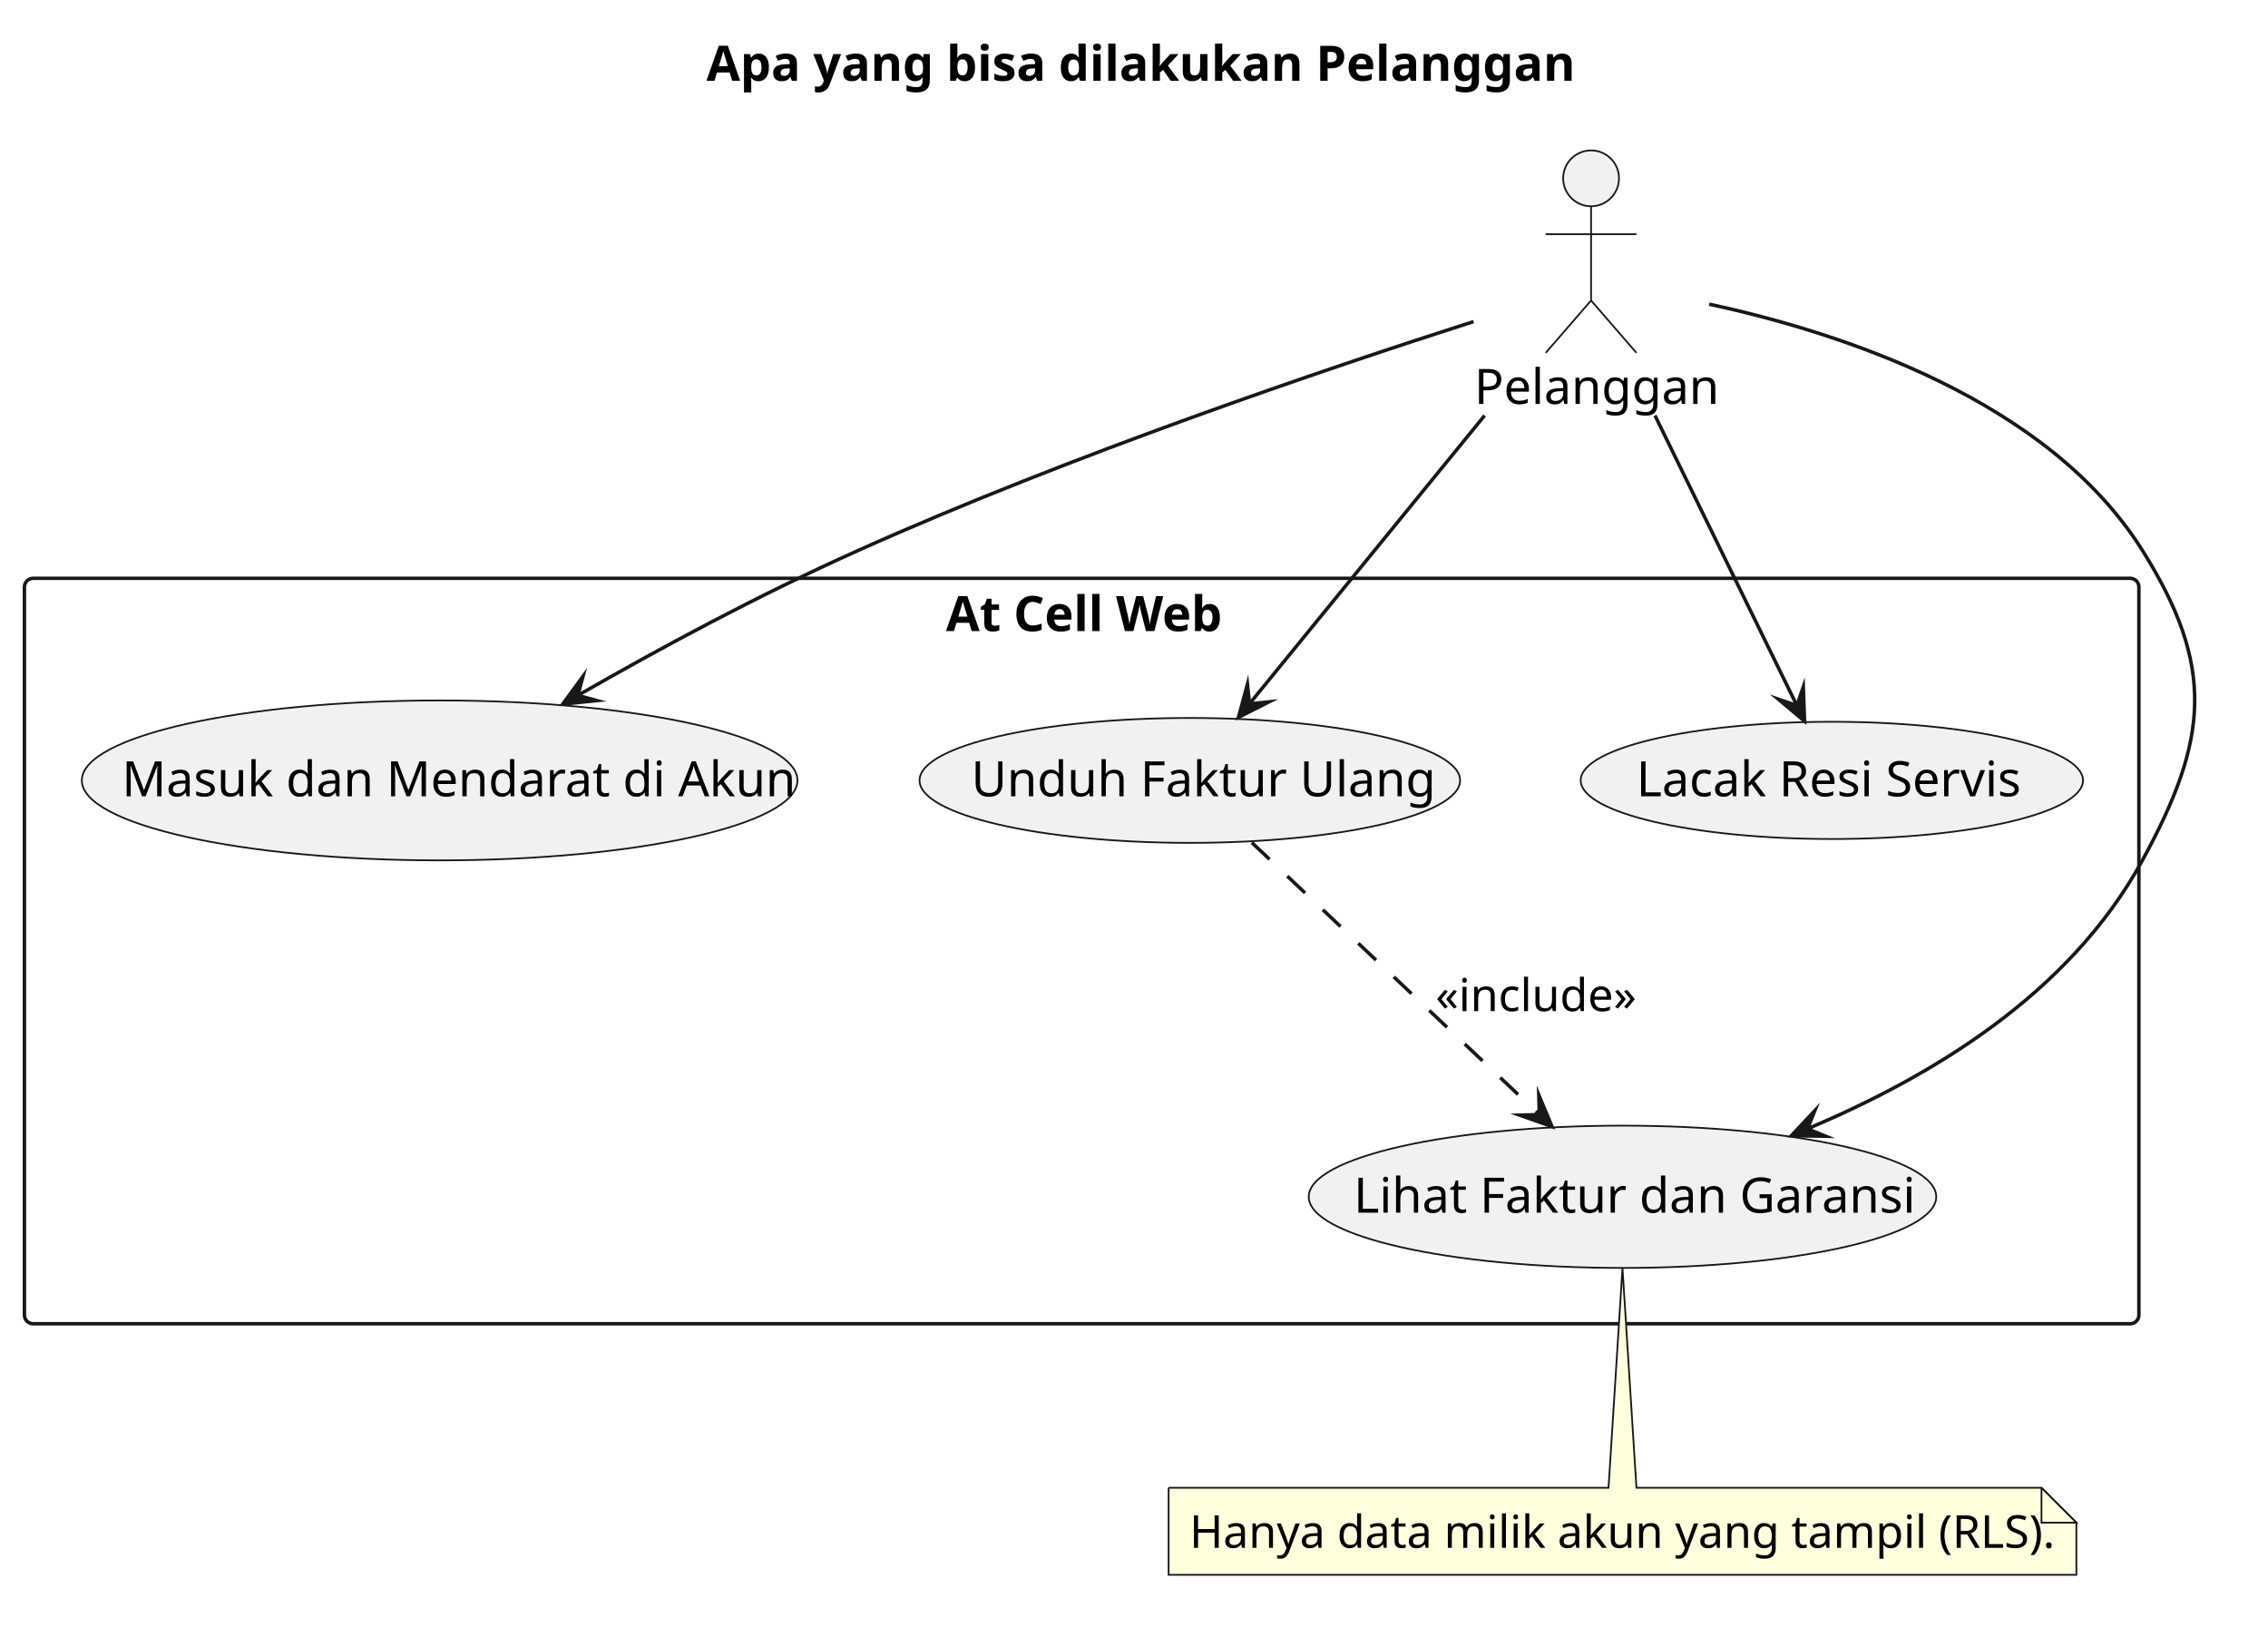
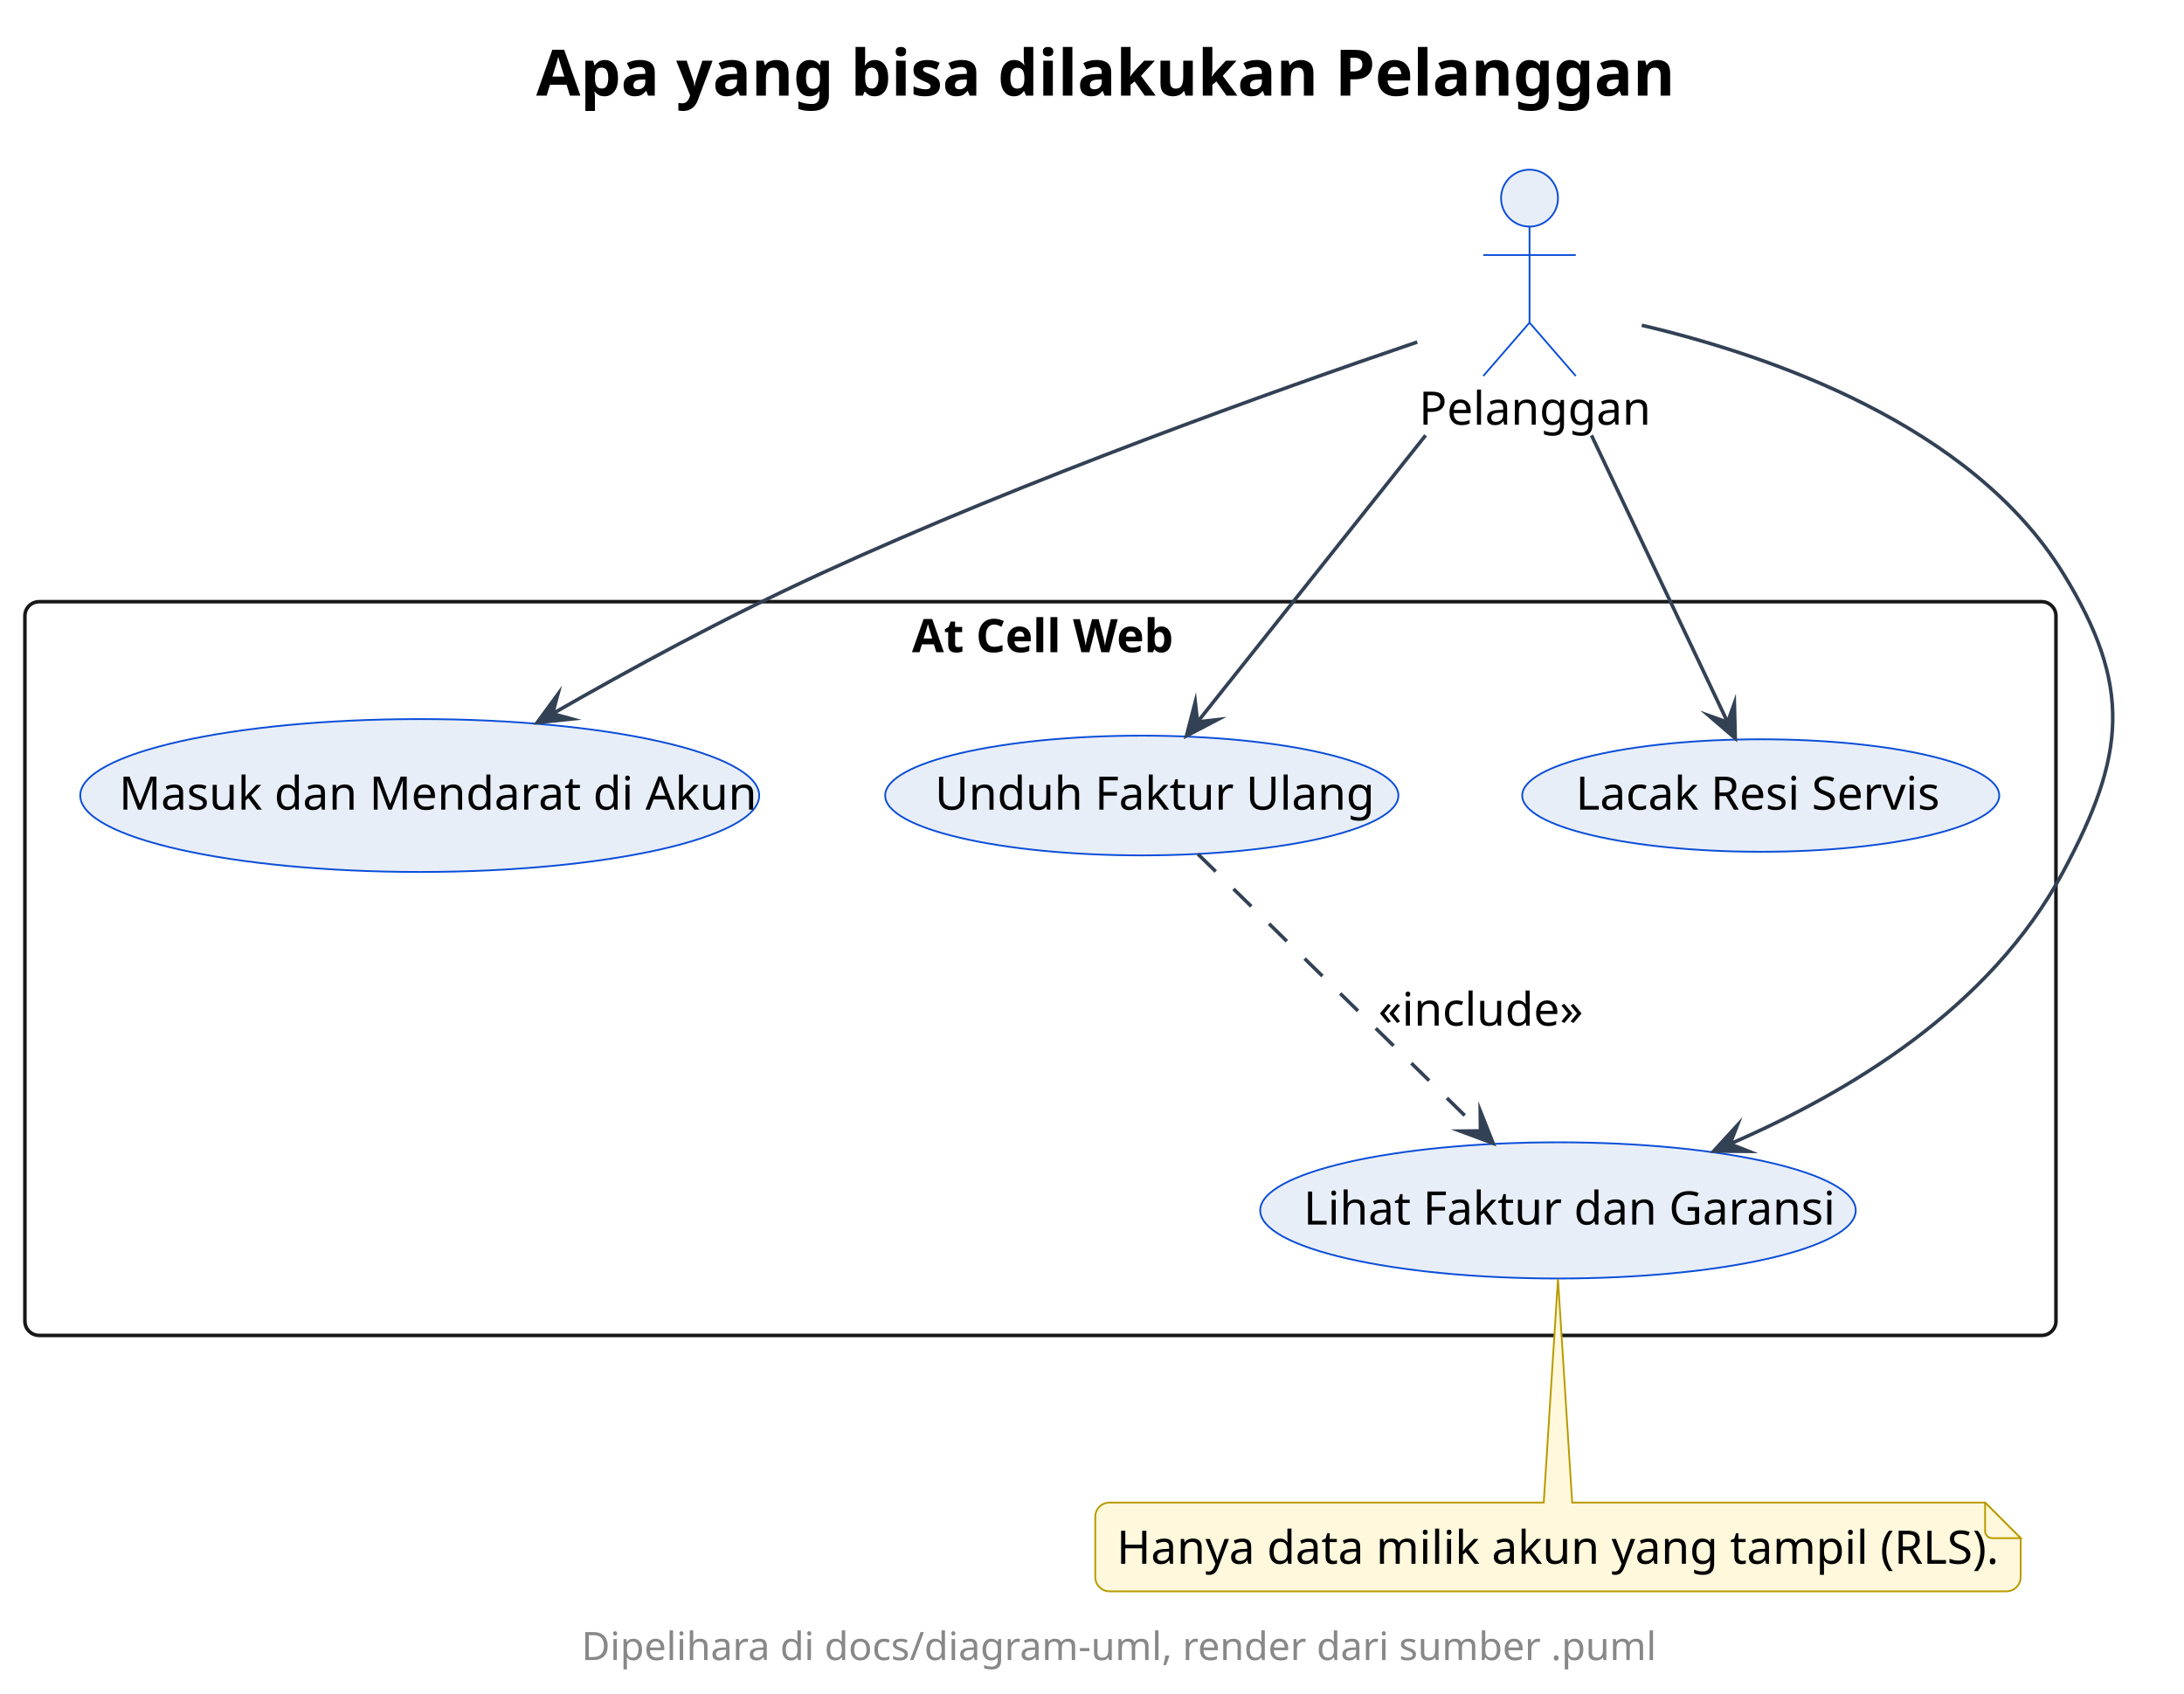
- <svg xmlns="http://www.w3.org/2000/svg" contentStyleType="text/css" data-diagram-type="DESCRIPTION" height="466px" preserveAspectRatio="none" style="width:650px;height:466px;background:#FFFFFF;" version="1.1" viewBox="0 0 650 466" width="650px" zoomAndPan="magnify">
+ <svg xmlns="http://www.w3.org/2000/svg" contentStyleType="text/css" data-diagram-type="DESCRIPTION" height="476px" preserveAspectRatio="none" style="width:614px;height:476px;background:#FFFFFF;" version="1.1" viewBox="0 0 614 476" width="614px" zoomAndPan="magnify">
  <defs />
  <g>
-     <g class="title" data-source-line="1">
-       <text fill="#000000" font-family="sans-serif" font-size="14" font-weight="700" lengthAdjust="spacing" textLength="238.068" x="202.471" y="23.132">Apa yang bisa dilakukan Pelanggan</text>
+     <g class="title" data-source-line="2">
+       <text fill="#000000" font-family="sans-serif" font-size="18" font-weight="700" lengthAdjust="spacing" textLength="306.088" x="150.746" y="26.884">Apa yang bisa dilakukan Pelanggan</text>
    </g>
-     <g class="cluster" data-qualified-name="At Cell Web" data-source-line="3" id="ent0002">
-       <rect fill="none" height="213.59" rx="2.5" ry="2.5" style="stroke:#181818;stroke-width:1;" width="606" x="7" y="165.699" />
-       <text fill="#000000" font-family="sans-serif" font-size="14" font-weight="700" lengthAdjust="spacing" textLength="77.779" x="271.11" y="180.831">At Cell Web</text>
+     <g class="cluster" data-qualified-name="At Cell Web" data-source-line="4" id="ent0002">
+       <rect fill="none" height="206.26" rx="4" ry="4" style="stroke:#181818;stroke-width:1;" width="571" x="7" y="169.148" />
+       <text fill="#000000" font-family="sans-serif" font-size="13" font-weight="700" lengthAdjust="spacing" textLength="72.224" x="256.388" y="183.342">At Cell Web</text>
    </g>
-     <g class="entity" data-qualified-name="At Cell Web.MasukAkun" data-source-line="4" id="ent0003">
-       <ellipse cx="126" cy="223.609" fill="#F1F1F1" rx="102.55" ry="22.91" style="stroke:#181818;stroke-width:0.5;" />
-       <text fill="#000000" font-family="sans-serif" font-size="14" lengthAdjust="spacing" textLength="182.102" x="34.948" y="228.158">Masuk dan Mendarat di Akun</text>
+     <g class="entity" data-qualified-name="At Cell Web.MasukAkun" data-source-line="5" id="ent0003">
+       <ellipse cx="117.999" cy="223.636" fill="#E8EEF7" rx="95.439" ry="21.488" style="stroke:#0B4ED8;stroke-width:0.5;" />
+       <text fill="#000000" font-family="sans-serif" font-size="13" lengthAdjust="spacing" textLength="169.095" x="33.451" y="227.61">Masuk dan Mendarat di Akun</text>
    </g>
-     <g class="entity" data-qualified-name="At Cell Web.LihatFaktur" data-source-line="5" id="ent0004">
-       <ellipse cx="465" cy="342.913" fill="#F1F1F1" rx="89.92" ry="20.384" style="stroke:#181818;stroke-width:0.5;" />
-       <text fill="#000000" font-family="sans-serif" font-size="14" lengthAdjust="spacing" textLength="154.082" x="387.959" y="347.462">Lihat Faktur dan Garansi</text>
+     <g class="entity" data-qualified-name="At Cell Web.LihatFaktur" data-source-line="6" id="ent0004">
+       <ellipse cx="438.002" cy="340.271" fill="#E8EEF7" rx="83.712" ry="19.142" style="stroke:#0B4ED8;stroke-width:0.5;" />
+       <text fill="#000000" font-family="sans-serif" font-size="13" lengthAdjust="spacing" textLength="143.076" x="366.463" y="344.245">Lihat Faktur dan Garansi</text>
    </g>
-     <g class="entity" data-qualified-name="At Cell Web.UnduhFaktur" data-source-line="6" id="ent0005">
-       <ellipse cx="340.999" cy="223.61" fill="#F1F1F1" rx="77.459" ry="17.892" style="stroke:#181818;stroke-width:0.5;" />
-       <text fill="#000000" font-family="sans-serif" font-size="14" lengthAdjust="spacing" textLength="125.289" x="278.354" y="228.16">Unduh Faktur Ulang</text>
+     <g class="entity" data-qualified-name="At Cell Web.UnduhFaktur" data-source-line="7" id="ent0005">
+       <ellipse cx="321" cy="223.636" fill="#E8EEF7" rx="72.14" ry="16.828" style="stroke:#0B4ED8;stroke-width:0.5;" />
+       <text fill="#000000" font-family="sans-serif" font-size="13" lengthAdjust="spacing" textLength="116.34" x="262.83" y="227.611">Unduh Faktur Ulang</text>
    </g>
-     <g class="entity" data-qualified-name="At Cell Web.LacakResi" data-source-line="7" id="ent0006">
-       <ellipse cx="524.999" cy="223.604" fill="#F1F1F1" rx="71.979" ry="16.796" style="stroke:#181818;stroke-width:0.5;" />
-       <text fill="#000000" font-family="sans-serif" font-size="14" lengthAdjust="spacing" textLength="112.041" x="468.978" y="228.154">Lacak Resi Servis</text>
+     <g class="entity" data-qualified-name="At Cell Web.LacakResi" data-source-line="8" id="ent0006">
+       <ellipse cx="495.002" cy="223.639" fill="#E8EEF7" rx="67.052" ry="15.81" style="stroke:#0B4ED8;stroke-width:0.5;" />
+       <text fill="#000000" font-family="sans-serif" font-size="13" lengthAdjust="spacing" textLength="104.038" x="442.983" y="227.613">Lacak Resi Servis</text>
    </g>
-     <g class="entity" data-qualified-name="C" data-source-line="2" id="ent0001">
-       <ellipse cx="455.996" cy="51.099" fill="#F1F1F1" rx="8" ry="8" style="stroke:#181818;stroke-width:0.5;" />
-       <path d="M455.996,59.099 L455.996,86.099 M442.996,67.099 L468.996,67.099 M455.996,86.099 L442.996,101.099 M455.996,86.099 L468.996,101.099" fill="none" style="stroke:#181818;stroke-width:0.5;" />
-       <text fill="#000000" font-family="sans-serif" font-size="14" lengthAdjust="spacing" textLength="66.951" x="422.52" y="115.731">Pelanggan</text>
+     <g class="entity" data-qualified-name="C" data-source-line="3" id="ent0001">
+       <ellipse cx="430.005" cy="55.698" fill="#E8EEF7" rx="8" ry="8" style="stroke:#0B4ED8;stroke-width:0.5;" />
+       <path d="M430.005,63.698 L430.005,90.698 M417.005,71.698 L443.005,71.698 M430.005,90.698 L417.005,105.698 M430.005,90.698 L443.005,105.698" fill="none" style="stroke:#0B4ED8;stroke-width:0.5;" />
+       <text fill="#000000" font-family="sans-serif" font-size="13" lengthAdjust="spacing" textLength="62.169" x="398.92" y="119.392">Pelanggan</text>
    </g>
-     <g class="entity" data-qualified-name="GMN12" data-source-line="15" id="ent0013">
-       <path d="M334.92,426.289 L334.92,451.237 A0,0 0 0 0 334.92,451.237 L595.081,451.237 A0,0 0 0 0 595.081,451.237 L595.081,436.289 L585.081,426.289 L469,426.289 L465,363.349 L461,426.289 L334.92,426.289 A0,0 0 0 0 334.92,426.289" fill="#FEFFDD" style="stroke:#181818;stroke-width:0.5;" />
-       <path d="M585.081,426.289 L585.081,436.289 L595.081,436.289 L585.081,426.289" fill="#FEFFDD" style="stroke:#181818;stroke-width:0.5;" />
-       <text fill="#000000" font-family="sans-serif" font-size="13" lengthAdjust="spacing" textLength="239.161" x="340.92" y="443.483">Hanya data milik akun yang tampil (RLS).</text>
+     <g class="entity" data-qualified-name="GMN12" data-source-line="16" id="ent0013">
+       <path d="M307.92,426.408 L307.92,443.357 A4,4 0 0 0 311.92,447.357 L564.081,447.357 A4,4 0 0 0 568.081,443.357 L568.081,432.408 L558.081,422.408 L442,422.408 L438,359.568 L434,422.408 L311.92,422.408 A4,4 0 0 0 307.92,426.408" fill="#FFF8DC" style="stroke:#B89B00;stroke-width:0.5;" />
+       <path d="M558.081,422.408 L558.081,430.408 A2,2 0 0 0 560.081,432.408 L568.081,432.408 L558.081,422.408" fill="#FFF8DC" style="stroke:#B89B00;stroke-width:0.5;" />
+       <text fill="#000000" font-family="sans-serif" font-size="13" lengthAdjust="spacing" textLength="239.161" x="313.92" y="439.602">Hanya data milik akun yang tampil (RLS).</text>
    </g>
-     <g class="link" data-entity-1="ent0001" data-entity-2="ent0003" data-link-type="dependency" data-source-line="9" id="lnk7">
-       <path d="M422.3,92.149 C380.3,105.609 306.68,130.489 246,157.699 C216.72,170.839 189.148,185.763 165.608,199.253" fill="none" id="C-to-MasukAkun" style="stroke:#181818;stroke-width:1;" />
-       <polygon fill="#181818" points="161.27,201.739,171.067,200.734,165.608,199.253,167.09,193.793,161.27,201.739" style="stroke:#181818;stroke-width:1;stroke-linejoin:miter;stroke-miterlimit:10;" />
+     <g class="link" data-entity-1="ent0001" data-entity-2="ent0003" data-link-type="dependency" data-source-line="10" id="lnk7">
+       <path d="M398.44,96.158 C358.73,109.678 288.76,134.628 231,161.148 C203.4,173.818 177.568,187.901 155.348,200.641" fill="none" id="C-to-MasukAkun" style="stroke:#334155;stroke-width:1;" />
+       <polygon fill="#334155" points="151.01,203.128,160.807,202.122,155.348,200.641,156.828,195.182,151.01,203.128" style="stroke:#334155;stroke-width:1;stroke-linejoin:miter;stroke-miterlimit:10;" />
    </g>
-     <g class="link" data-entity-1="ent0001" data-entity-2="ent0004" data-link-type="dependency" data-source-line="10" id="lnk8">
-       <path d="M489.86,87.159 C527.6,95.299 586.87,114.529 614,157.699 C635.01,191.129 632.95,211.889 614,246.519 C592.77,285.319 552.885,308.702 518.015,323.442" fill="none" id="C-to-LihatFaktur" style="stroke:#181818;stroke-width:1;" />
-       <polygon fill="#181818" points="513.41,325.389,523.257,325.569,518.015,323.442,520.142,318.2,513.41,325.389" style="stroke:#181818;stroke-width:1;stroke-linejoin:miter;stroke-miterlimit:10;" />
+     <g class="link" data-entity-1="ent0001" data-entity-2="ent0004" data-link-type="dependency" data-source-line="11" id="lnk8">
+       <path d="M461.56,91.438 C497.4,99.868 554.23,119.328 580,161.148 C599.58,192.918 597.65,212.238 580,245.128 C559.36,283.568 519.954,306.962 486.364,321.592" fill="none" id="C-to-LihatFaktur" style="stroke:#334155;stroke-width:1;" />
+       <polygon fill="#334155" points="481.78,323.588,491.629,323.662,486.364,321.592,488.434,316.327,481.78,323.588" style="stroke:#334155;stroke-width:1;stroke-linejoin:miter;stroke-miterlimit:10;" />
    </g>
-     <g class="link" data-entity-1="ent0001" data-entity-2="ent0005" data-link-type="dependency" data-source-line="11" id="lnk9">
-       <path d="M425.48,119.059 C402.59,147.119 375.48,180.344 358.09,201.664" fill="none" id="C-to-UnduhFaktur" style="stroke:#181818;stroke-width:1;" />
-       <polygon fill="#181818" points="354.93,205.539,363.718,201.093,358.09,201.664,357.519,196.036,354.93,205.539" style="stroke:#181818;stroke-width:1;stroke-linejoin:miter;stroke-miterlimit:10;" />
+     <g class="link" data-entity-1="ent0001" data-entity-2="ent0005" data-link-type="dependency" data-source-line="12" id="lnk9">
+       <path d="M400.79,122.378 C378.84,149.948 352.983,182.446 336.673,202.946" fill="none" id="C-to-UnduhFaktur" style="stroke:#334155;stroke-width:1;" />
+       <polygon fill="#334155" points="333.56,206.858,342.293,202.306,336.673,202.946,336.033,197.325,333.56,206.858" style="stroke:#334155;stroke-width:1;stroke-linejoin:miter;stroke-miterlimit:10;" />
    </g>
-     <g class="link" data-entity-1="ent0001" data-entity-2="ent0006" data-link-type="dependency" data-source-line="12" id="lnk10">
-       <path d="M474.31,119.059 C488.28,147.609 504.643,181.017 514.983,202.157" fill="none" id="C-to-LacakResi" style="stroke:#181818;stroke-width:1;" />
-       <polygon fill="#181818" points="517.18,206.649,516.819,196.806,514.983,202.157,509.632,200.321,517.18,206.649" style="stroke:#181818;stroke-width:1;stroke-linejoin:miter;stroke-miterlimit:10;" />
+     <g class="link" data-entity-1="ent0001" data-entity-2="ent0006" data-link-type="dependency" data-source-line="13" id="lnk10">
+       <path d="M447.42,122.378 C460.66,150.268 476.037,182.681 485.697,203.041" fill="none" id="C-to-LacakResi" style="stroke:#334155;stroke-width:1;" />
+       <polygon fill="#334155" points="487.84,207.558,487.596,197.712,485.697,203.041,480.368,201.142,487.84,207.558" style="stroke:#334155;stroke-width:1;stroke-linejoin:miter;stroke-miterlimit:10;" />
    </g>
-     <g class="link" data-entity-1="ent0005" data-entity-2="ent0004" data-link-type="dependency" data-source-line="13" id="lnk11">
-       <path d="M358.77,241.419 C381.53,262.959 417.278,296.762 441.168,319.363" fill="none" id="UnduhFaktur-to-LihatFaktur" style="stroke:#181818;stroke-width:1;stroke-dasharray:7,7;" />
-       <polygon fill="#181818" points="444.8,322.799,441.011,313.708,441.168,319.363,435.513,319.519,444.8,322.799" style="stroke:#181818;stroke-width:1;stroke-linejoin:miter;stroke-miterlimit:10;" />
-       <text fill="#000000" font-family="sans-serif" font-size="13" lengthAdjust="spacing" textLength="55.656" x="411.42" y="289.712">«include»</text>
+     <g class="link" data-entity-1="ent0005" data-entity-2="ent0004" data-link-type="dependency" data-source-line="14" id="lnk11">
+       <path d="M336.78,240.098 C358.36,261.238 393.429,295.599 416.209,317.919" fill="none" id="UnduhFaktur-to-LihatFaktur" style="stroke:#334155;stroke-width:1;stroke-dasharray:7,7;" />
+       <polygon fill="#334155" points="419.78,321.418,416.151,312.262,416.209,317.919,410.552,317.977,419.78,321.418" style="stroke:#334155;stroke-width:1;stroke-linejoin:miter;stroke-miterlimit:10;" />
+       <text fill="#000000" font-family="sans-serif" font-size="13" lengthAdjust="spacing" textLength="55.656" x="387.51" y="288.322">«include»</text>
+     </g>
+     <g class="footer" data-source-line="42">
+       <text fill="#888888" font-family="sans-serif" font-size="11" lengthAdjust="spacing" textLength="280.618" x="163.481" y="466.675">Dipelihara di docs/diagram-uml, render dari sumber .puml</text>
    </g>
  </g>
</svg>
